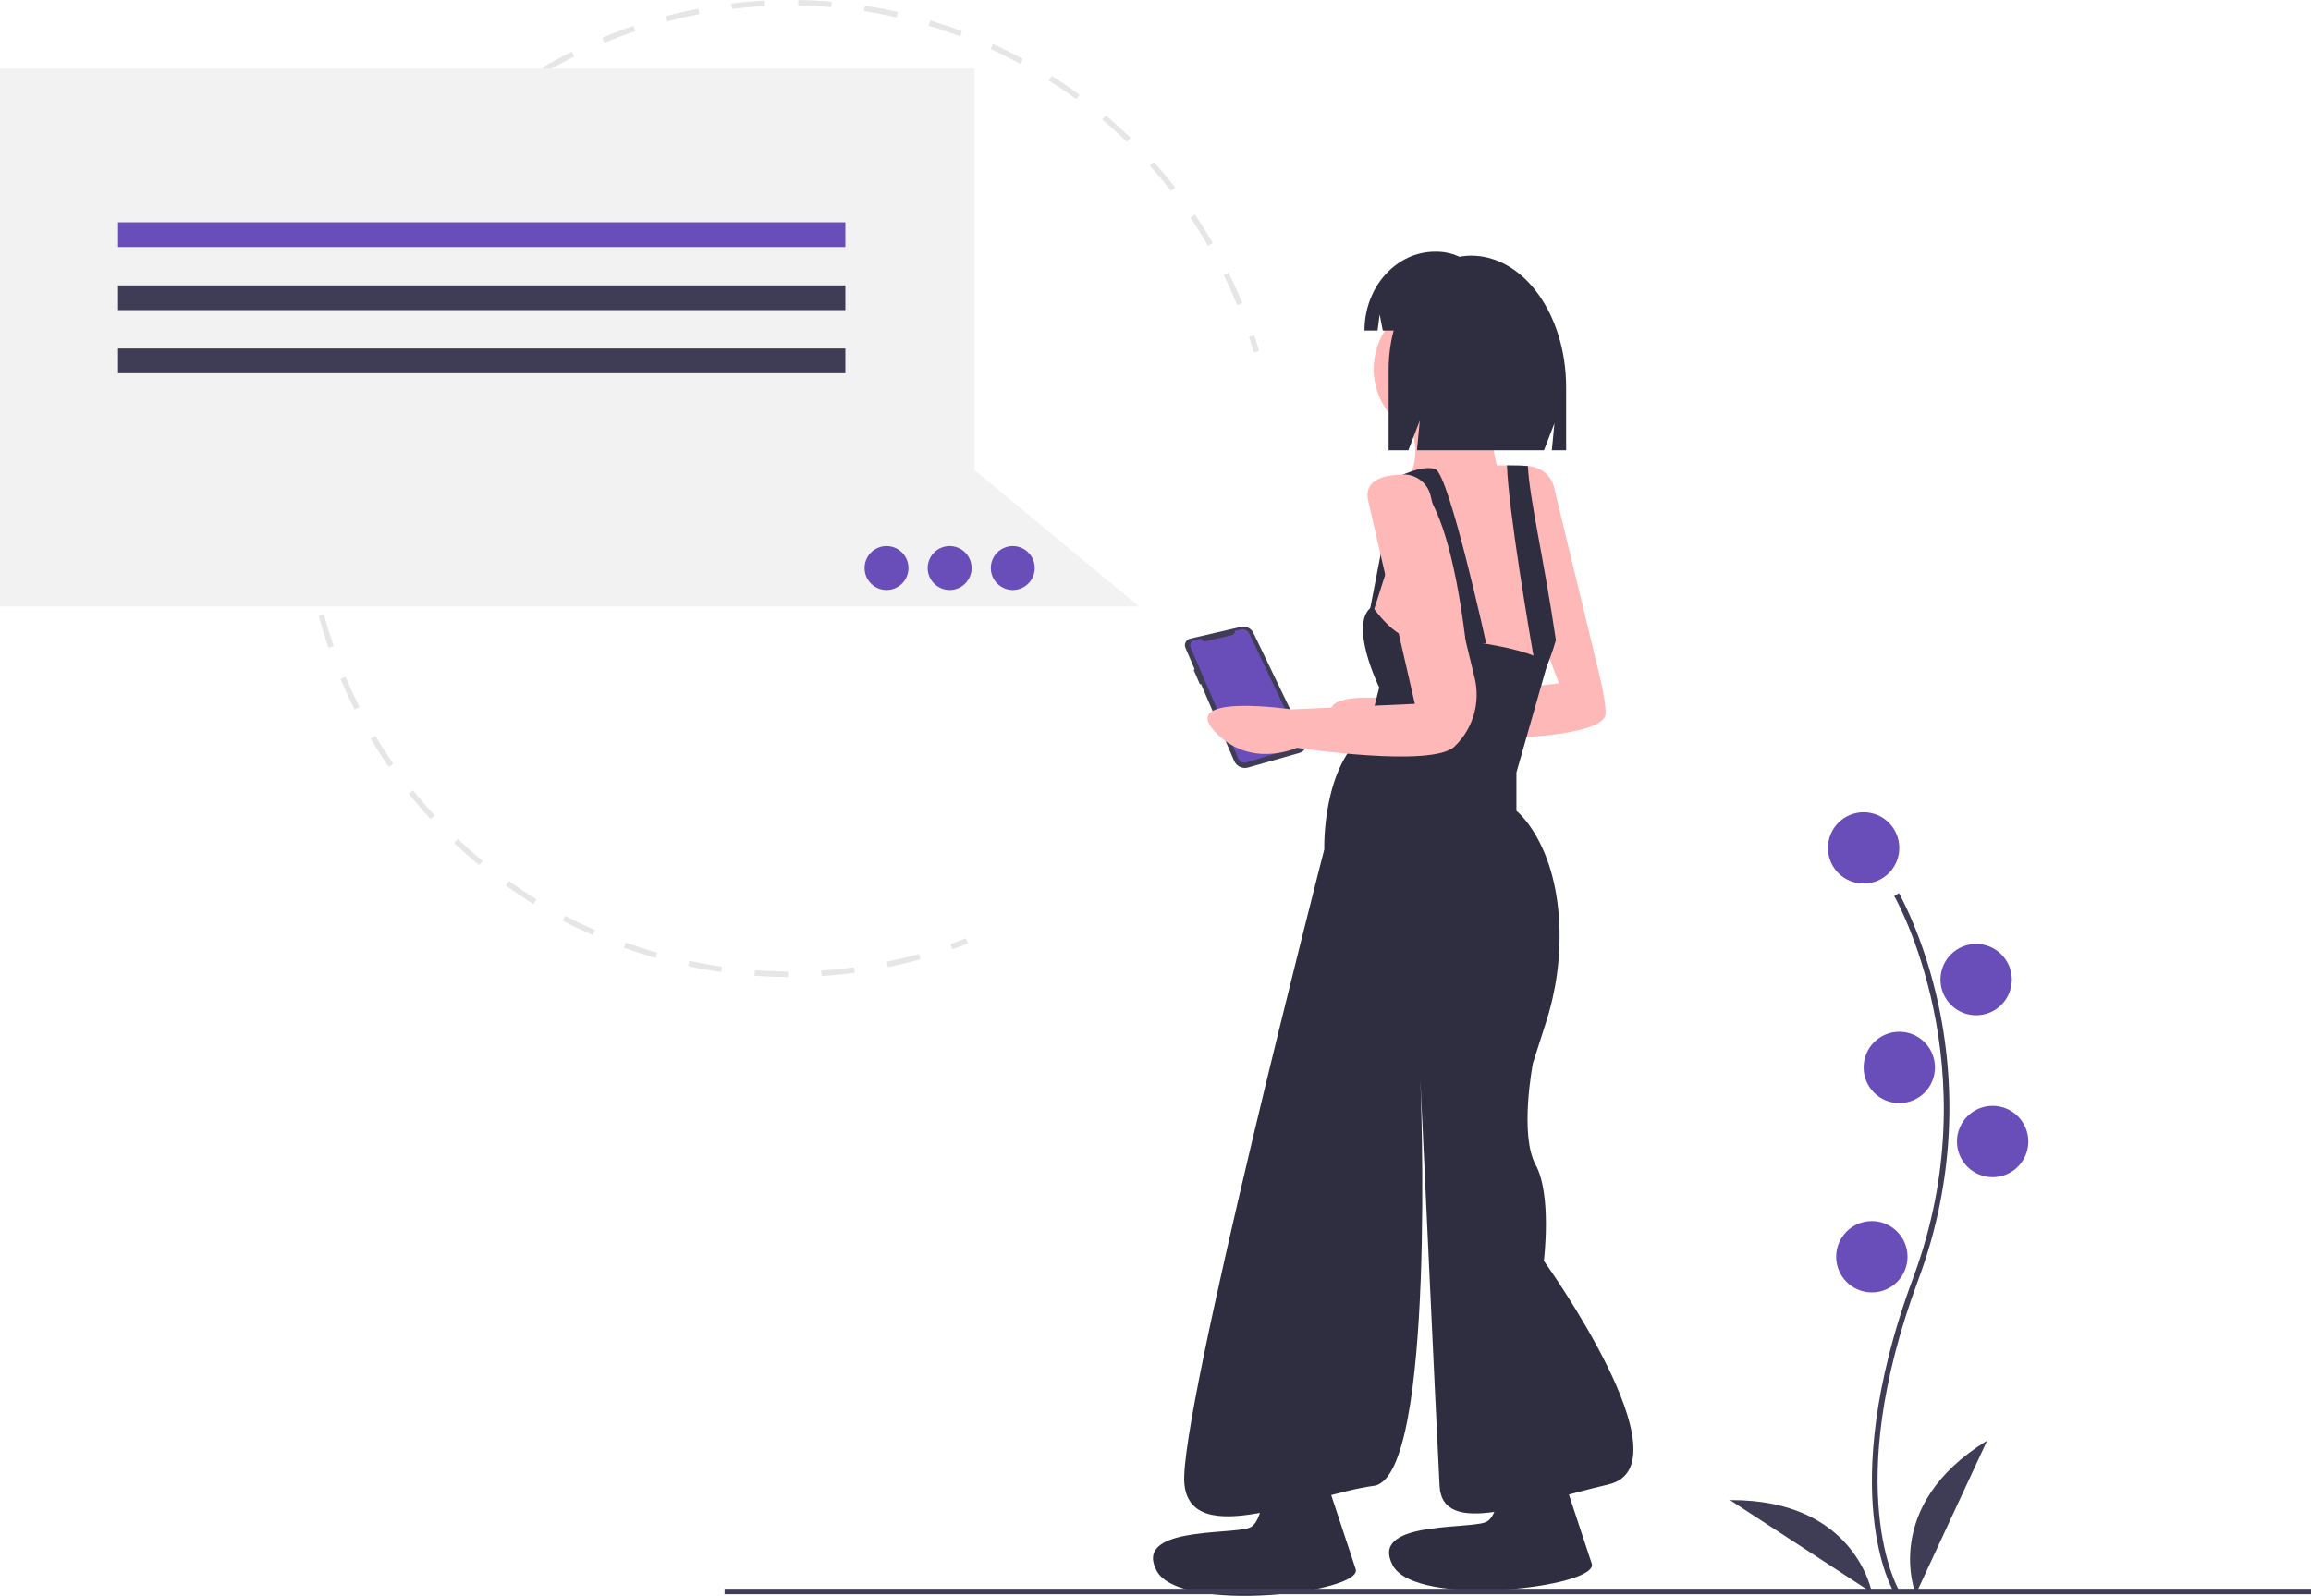
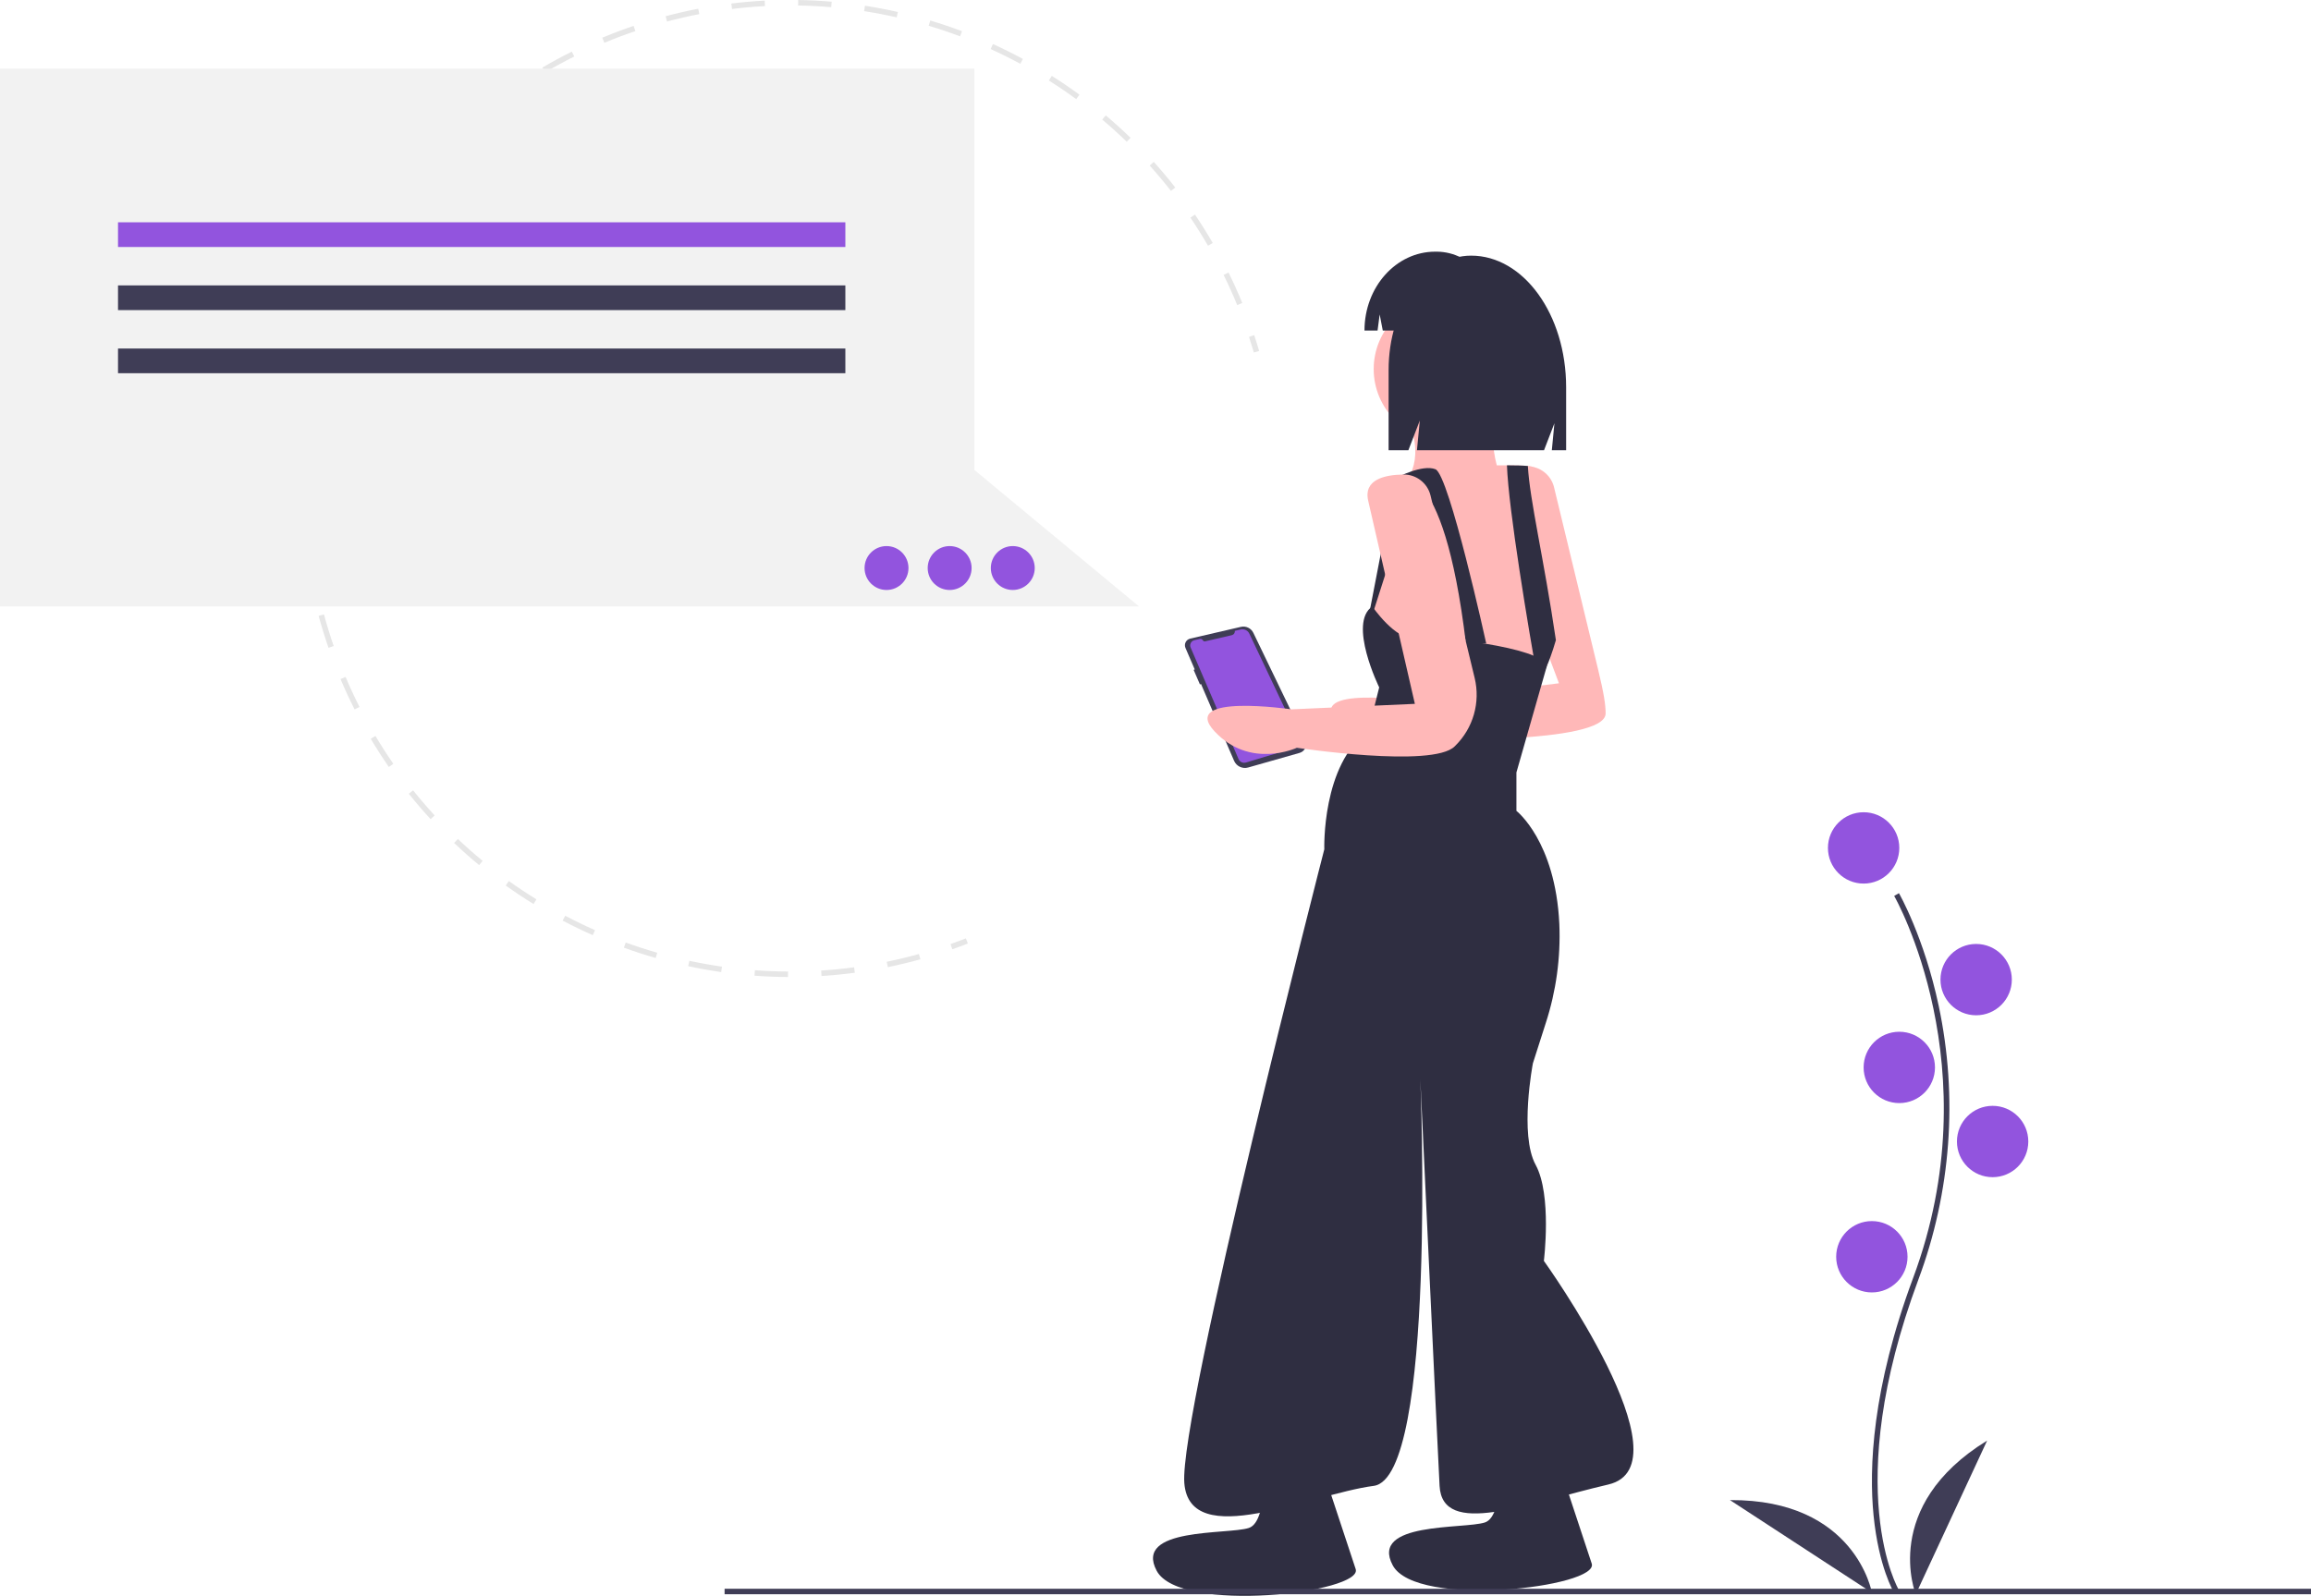
<svg xmlns="http://www.w3.org/2000/svg" id="ffac5535-9879-45fe-9563-93686a0ef159" data-name="Layer 1" width="968" height="668.633" viewBox="0 0 968 668.633">
  <path d="M514.144,511.238c2.138-.753,4.303-1.556,6.432-2.387l.836,2.142c-2.154.84-4.341,1.652-6.504,2.413Z" transform="translate(-116 -115.6834)" fill="#e6e6e6" />
  <path d="M372.678,129.702c2.879-1.123,5.808-2.191,8.706-3.174l.739,2.178c-4.339,1.472-8.723,3.128-12.975,4.9l-.884-2.123Q370.453,130.57,372.678,129.702ZM355.507,137.31l1.027,2.058c-4.128,2.059-8.228,4.282-12.189,6.608l-1.164-1.983C347.186,141.642,351.333,139.393,355.507,137.31Zm39.299-14.839c4.508-1.196,9.107-2.249,13.669-3.129L408.91,121.599c-4.51.871-9.056,1.912-13.514,3.095Zm-63.465,29.036,1.298,1.899c-3.8,2.598-7.557,5.363-11.168,8.217l-1.426-1.803C323.697,156.932,327.497,154.135,331.341,151.507ZM422.329,117.16c4.619-.565,9.32-.976,13.971-1.221l.122,2.295c-4.6.243-9.247.65-13.815,1.208Zm-112.979,51.733,1.548,1.7c-3.404,3.097-6.742,6.35-9.92,9.667l-1.66-1.592C302.532,175.315,305.907,172.025,309.35,168.893Zm140.994-53.209c4.667.078,9.385.318,14.023.717l-.197,2.292c-4.585-.394-9.25-.632-13.864-.709ZM289.979,189.115l1.765,1.473c-2.947,3.536-5.81,7.217-8.505,10.941l-1.864-1.348C284.102,196.414,286.997,192.692,289.979,189.115Zm188.324-71.036c4.61.717,9.247,1.601,13.786,2.63l-.509,2.242c-4.487-1.017-9.073-1.892-13.631-2.602ZM273.549,211.81l1.95,1.218c-2.439,3.905-4.773,7.943-6.939,12.003L266.531,223.95C268.722,219.843,271.082,215.759,273.549,211.81Zm232.111-87.534c4.458,1.336,8.931,2.844,13.293,4.483l-.809,2.152c-4.313-1.619-8.736-3.111-13.145-4.432ZM260.356,236.542l2.098.941c-1.885,4.201-3.65,8.521-5.245,12.84l-2.157-.797C256.665,245.158,258.45,240.79,260.356,236.542ZM531.908,134.137c4.239,1.932,8.464,4.034,12.557,6.246l-1.094,2.022c-4.047-2.188-8.225-4.266-12.416-6.176ZM250.644,262.846l2.205.649c-1.296,4.414-2.457,8.935-3.451,13.437l-2.244-.496C248.158,271.883,249.333,267.31,250.644,262.846ZM556.564,147.469c3.936,2.489,7.834,5.145,11.585,7.893l-1.359,1.856c-3.71-2.718-7.564-5.344-11.456-7.806ZM244.602,290.238l2.273.34c-.683,4.559-1.215,9.197-1.581,13.79l-2.291-.184C243.373,299.54,243.911,294.848,244.602,290.238ZM579.166,164.027c3.556,3,7.053,6.163,10.393,9.398l-1.6,1.651c-3.302-3.198-6.759-6.326-10.276-9.292ZM242.365,318.211l2.299.024c-.049,4.61.062,9.282.33,13.884l-2.295.134C242.427,327.597,242.314,322.872,242.365,318.211ZM599.277,183.511c3.115,3.463,6.147,7.079,9.013,10.746l-1.812,1.416c-2.833-3.626-5.831-7.2-8.91-10.625ZM244.001,346.218l2.282-.292c.585,4.568,1.338,9.172,2.235,13.684l-2.255.448C245.356,355.495,244.595,350.839,244.001,346.218Zm372.535-140.618c2.606,3.857,5.112,7.855,7.446,11.884L621.994,218.637c-2.309-3.983-4.786-7.936-7.363-11.749Zm-367.067,168.109,2.219-.602c1.204,4.436,2.579,8.894,4.085,13.25l-2.173.751C252.077,382.705,250.687,378.196,249.47,373.709Zm381.127-143.86c2.05,4.172,3.987,8.474,5.756,12.787l-2.128.872c-1.749-4.266-3.664-8.52-5.692-12.645ZM260.749,399.304c1.796,4.245,3.758,8.478,5.832,12.58l-2.051,1.038c-2.098-4.149-4.082-8.429-5.899-12.722ZM273.257,424.038c2.359,3.962,4.88,7.886,7.497,11.665l-1.89,1.309c-2.646-3.821-5.197-7.791-7.582-11.798ZM289.037,446.823c2.873,3.591,5.908,7.128,9.019,10.511l-1.692,1.557c-3.147-3.422-6.216-6.999-9.122-10.631Zm18.745,20.377c3.344,3.166,6.838,6.254,10.384,9.177l-1.463,1.774c-3.586-2.957-7.12-6.08-10.502-9.282Zm21.375,17.623c3.749,2.681,7.634,5.264,11.544,7.676l-1.206,1.956c-3.956-2.439-7.885-5.05-11.677-7.762Zm23.589,14.547c4.073,2.144,8.273,4.175,12.485,6.037l-.93,2.103c-4.26-1.883-8.507-3.937-12.627-6.105Zm25.354,11.209c4.335,1.572,8.774,3.014,13.194,4.285l-.635,2.21c-4.471-1.285-8.961-2.743-13.343-4.333Zm26.65,7.661c4.511.967,9.106,1.79,13.659,2.445l-.327,2.276c-4.605-.663-9.253-1.495-13.815-2.474Zm27.456,3.947c4.598.342,9.264.526,13.869.55l-.012,2.299c-4.657-.023-9.377-.211-14.028-.555Zm27.745.14c4.594-.295,9.237-.754,13.8-1.365l.306,2.279c-4.615.618-9.311,1.083-13.957,1.381Zm27.473-3.679c4.506-.924,9.041-2.016,13.481-3.248l.614,2.216c-4.49,1.245-9.077,2.35-13.633,3.284Z" transform="translate(-116 -115.6834)" fill="#e6e6e6" />
  <path d="M639.16,256.832l2.182-.723c.731,2.204,1.428,4.43,2.072,6.619l-2.205.649C640.571,261.213,639.882,259.011,639.16,256.832Z" transform="translate(-116 -115.6834)" fill="#e6e6e6" />
  <path d="M614.552,383.242h0l21.219-4.914a4.63,4.63,0,0,1,5.215,2.5L662.722,425.9a3.742,3.742,0,0,1-2.348,5.225l-21.564,6.127a4.944,4.944,0,0,1-5.892-2.801l-13.869-32.214-.423.234-2.64-6.103.439-.224-3.871-8.992A2.851,2.851,0,0,1,614.552,383.242Z" transform="translate(-116 -115.6834)" fill="#3f3d56" />
-   <path d="M633.215,380l2.477-.574a3.2,3.2,0,0,1,3.614,1.747l21.215,44.785a1.983,1.983,0,0,1-1.219,2.747L637.889,435.166a2.568,2.568,0,0,1-3.101-1.445l-20.073-46.719a2.249,2.249,0,0,1,1.559-3.079l2.35-.544a1.061,1.061,0,0,1,1.176.534h0a.937.937,0,0,0,1.038.471l11.155-2.583A1.602,1.602,0,0,0,633.215,380Z" transform="translate(-116 -115.6834)" fill="#694eb9" />
+   <path d="M633.215,380l2.477-.574a3.2,3.2,0,0,1,3.614,1.747l21.215,44.785a1.983,1.983,0,0,1-1.219,2.747L637.889,435.166a2.568,2.568,0,0,1-3.101-1.445l-20.073-46.719a2.249,2.249,0,0,1,1.559-3.079l2.35-.544a1.061,1.061,0,0,1,1.176.534h0a.937.937,0,0,0,1.038.471l11.155-2.583A1.602,1.602,0,0,0,633.215,380Z" transform="translate(-116 -115.6834)" fill="#9254de" />
  <path d="M766.948,319.881A11.518,11.518,0,0,0,755.65,311.051c-7.648.085-16.903,1.978-14.819,11.011,3.449,14.945,28.166,79.9,28.166,79.9l-60.356,7.473s-47.135-6.898-32.19,9.197,34.489,6.898,34.489,6.898,77.601,2.085,77.601-10.922c0-3.449-.641-8.06-3.113-18.285Z" transform="translate(-116 -115.6834)" fill="#ffb8b8" />
  <circle cx="605.287" cy="154.645" r="29.891" fill="#ffb8b8" />
  <path d="M741.406,286.998s-2.299,22.993,5.748,32.19H703.468s10.347-9.197,2.299-27.591S741.406,286.998,741.406,286.998Z" transform="translate(-116 -115.6834)" fill="#ffb8b8" />
  <path d="M770.147,374.371c-.816,3.587-1.632,6.748-2.437,9.508v.011c-3.047,10.519-5.852,15.417-7.507,17.59a6.806,6.806,0,0,1-1.552,1.633l-70.128-19.544s2.299-24.143,8.047-29.891,3.449-36.789,3.449-36.789l18.394-5.748s17.072-.575,28.799-.494c3.679.011,6.829.092,8.76.276a11.382,11.382,0,0,1,1.529.218C762.1,312.29,775.895,349.079,770.147,374.371Z" transform="translate(-116 -115.6834)" fill="#ffb8b8" />
  <path d="M738.532,385.293s-15.52-70.703-21.268-73.002c-5.443-2.177-16.095,3.449-16.095,3.449s19.198-10.922,28.856,69.553Z" transform="translate(-116 -115.6834)" fill="#2f2e41" />
  <path d="M767.71,383.878v.011c-3.047,10.519-5.852,15.417-7.507,17.59-4.024-22.935-12.324-72.037-12.991-90.833,3.679.011,6.829.092,8.76.276C756.731,325.178,762.698,349.78,767.71,383.878Z" transform="translate(-116 -115.6834)" fill="#2f2e41" />
  <path d="M690.822,369.772s9.772,14.371,17.819,13.221,53.135,3.78,55.309,11.662l-12.772,44.67v16.095s16.332,12.62,17.976,47.405a118.167,118.167,0,0,1-5.696,41.546l-5.381,16.817s-5.748,29.891,1.15,42.537,3.449,40.238,3.449,40.238,61.506,85.648,27.017,93.696-69.553,22.418-70.703.575-8.047-170.147-8.047-170.147,6.898,166.698-19.544,170.147-77.026,27.591-79.325-1.15,58.632-265.568,58.632-265.568-1.15-35.639,18.394-49.435l4.599-18.394S680.475,376.67,690.822,369.772Z" transform="translate(-116 -115.6834)" fill="#2f2e41" />
  <polygon points="579.42 226.498 573.097 259.262 573.097 263.076 582.955 232.239 579.42 226.498" fill="#2f2e41" />
  <path d="M744.019,720.318s2.742,30.423-6.082,33.261-48.339-.335-38.567,17.943,86.666,9.131,83.344-.735-18.478-56.07-18.478-56.07Z" transform="translate(-116 -115.6834)" fill="#2f2e41" />
  <path d="M645.15,722.618s2.742,30.423-6.082,33.261-48.339-.335-38.567,17.943,86.666,9.131,83.344-.735-18.478-56.07-18.478-56.07Z" transform="translate(-116 -115.6834)" fill="#2f2e41" />
  <path d="M715.214,323.33a11.518,11.518,0,0,0-11.298-8.83c-7.648.085-16.903,1.978-14.819,11.011,3.449,14.945,19.544,85.074,19.544,85.074l-51.734,2.299s-47.135-6.898-32.19,9.197,34.489,6.898,34.489,6.898,56.907,8.622,66.105-.575q.138-.138.274-.273a29.984,29.984,0,0,0,8.109-28.358Z" transform="translate(-116 -115.6834)" fill="#ffb8b8" />
  <path d="M732.214,222.793h0c-19.095,0-34.574,21.454-34.574,47.919v33.624h8.28l4.794-12.458-1.198,12.458h53.223l4.358-11.325-1.09,11.325H772V277.935C772,247.481,754.187,222.793,732.214,222.793Z" transform="translate(-116 -115.6834)" fill="#2f2e41" />
  <path d="M735.849,230.245a22.645,22.645,0,0,0-17.868-9.118h-.848c-16.345,0-29.595,14.79-29.595,33.035v0h5.477l.884-6.732,1.297,6.732H727.679l2.721-5.696-.68,5.696h6.39q4.473,22.213-12.853,44.426H734.142l5.443-11.391-1.361,11.391h20.75l4.082-26.2C763.056,252.766,751.656,236.127,735.849,230.245Z" transform="translate(-116 -115.6834)" fill="#2f2e41" />
  <polygon points="408.124 196.887 408.124 28.759 0 28.759 0 254.089 361.414 254.089 408.124 254.089 477.102 254.089 408.124 196.887" fill="#f2f2f2" />
  <path d="M909.423,783.094c-.264-.431-6.485-10.818-8.641-32.388-1.978-19.789-.706-53.144,16.592-99.672,32.772-88.144-7.552-159.264-7.964-159.972l1.989-1.154c.104.18,10.51,18.312,16.656,47.186A205.857,205.857,0,0,1,919.529,651.836c-32.715,87.994-8.393,129.649-8.144,130.06Z" transform="translate(-116 -115.6834)" fill="#3f3d56" />
-   <circle cx="780.608" cy="355.258" r="14.945" fill="#694eb9" />
-   <circle cx="827.743" cy="410.441" r="14.945" fill="#694eb9" />
-   <circle cx="795.553" cy="447.229" r="14.945" fill="#694eb9" />
-   <circle cx="834.641" cy="478.27" r="14.945" fill="#694eb9" />
-   <circle cx="784.057" cy="526.555" r="14.945" fill="#694eb9" />
+   <circle cx="780.608" cy="355.258" r="14.945" fill="#9254de" />
+   <circle cx="827.743" cy="410.441" r="14.945" fill="#9254de" />
+   <circle cx="795.553" cy="447.229" r="14.945" fill="#9254de" />
+   <circle cx="834.641" cy="478.27" r="14.945" fill="#9254de" />
+   <circle cx="784.057" cy="526.555" r="14.945" fill="#9254de" />
  <path d="M918.451,783.644s-14.945-36.789,29.891-64.38Z" transform="translate(-116 -115.6834)" fill="#3f3d56" />
  <path d="M900.071,782.977s-6.802-39.122-59.446-38.786Z" transform="translate(-116 -115.6834)" fill="#3f3d56" />
  <rect x="303.506" y="665.661" width="664.494" height="2.299" fill="#3f3d56" />
-   <rect x="49.435" y="93.139" width="304.656" height="10.347" fill="#694eb9" />
+   <rect x="49.435" y="93.139" width="304.656" height="10.347" fill="#9254de" />
  <rect x="49.435" y="119.581" width="304.656" height="10.347" fill="#3f3d56" />
  <rect x="49.435" y="146.023" width="304.656" height="10.347" fill="#3f3d56" />
-   <circle cx="371.335" cy="237.994" r="9.197" fill="#694eb9" />
-   <circle cx="397.777" cy="237.994" r="9.197" fill="#694eb9" />
-   <circle cx="424.219" cy="237.994" r="9.197" fill="#694eb9" />
+   <circle cx="371.335" cy="237.994" r="9.197" fill="#9254de" />
+   <circle cx="397.777" cy="237.994" r="9.197" fill="#9254de" />
+   <circle cx="424.219" cy="237.994" r="9.197" fill="#9254de" />
</svg>
